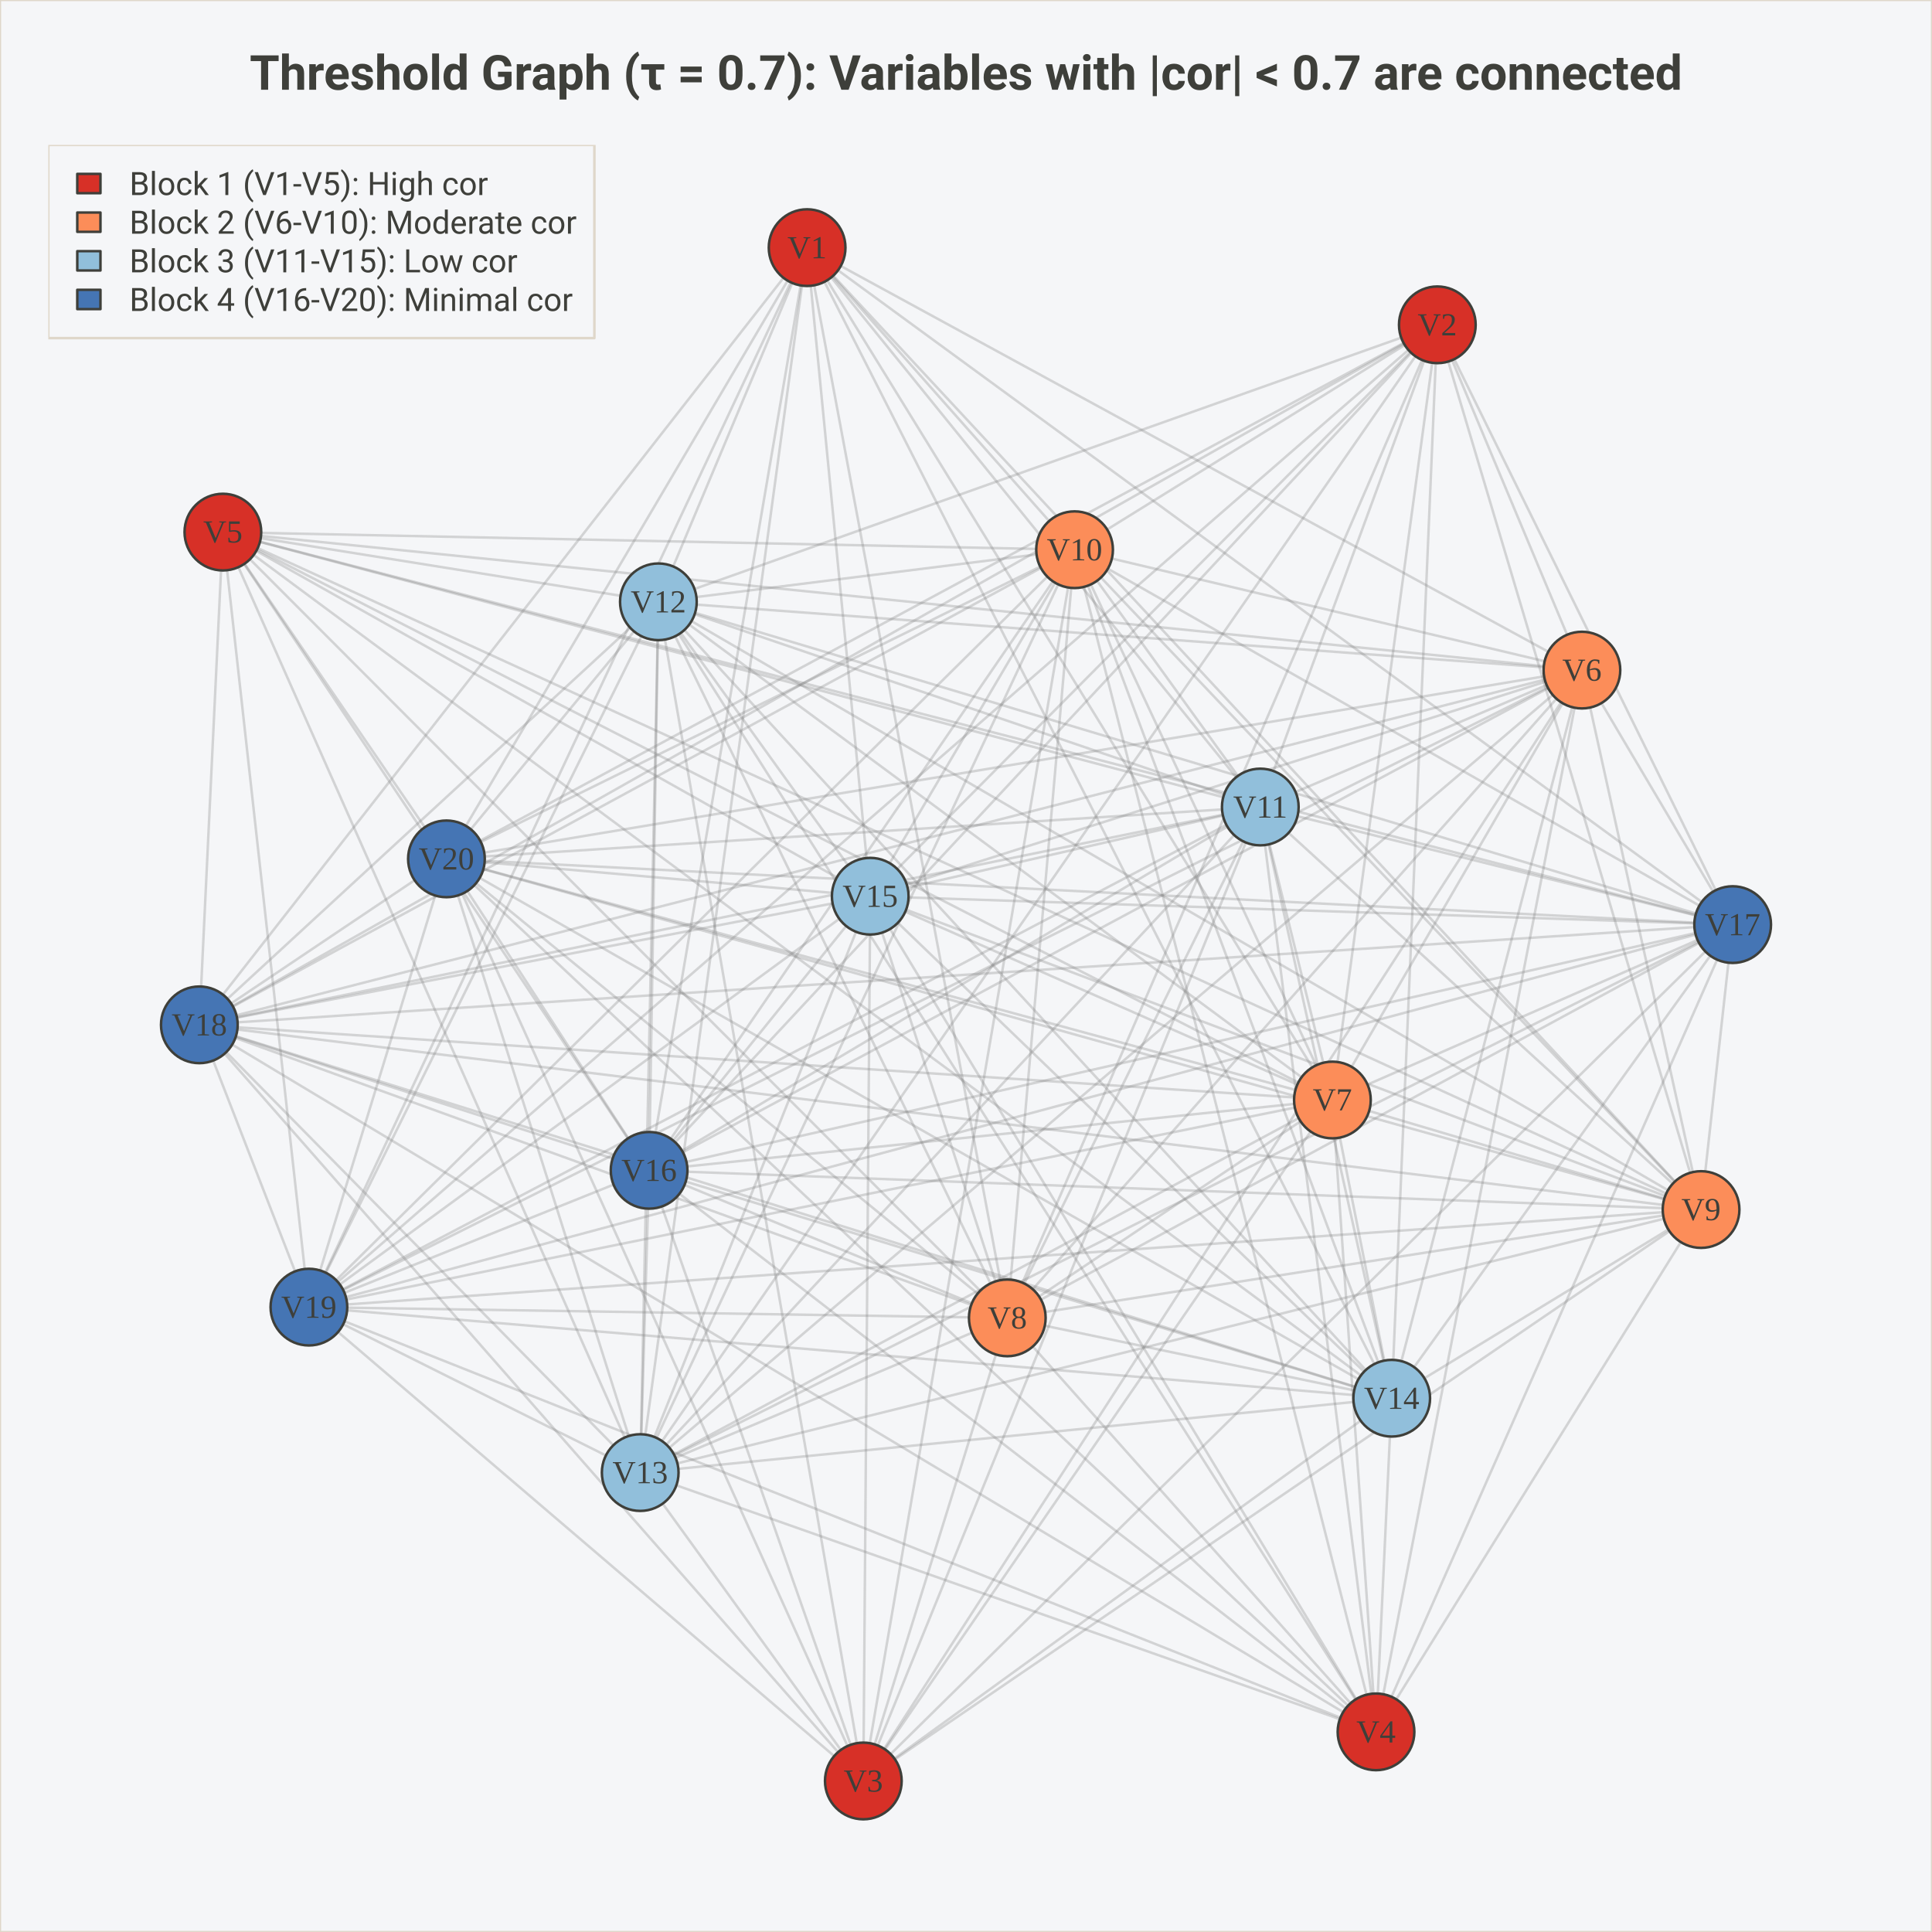
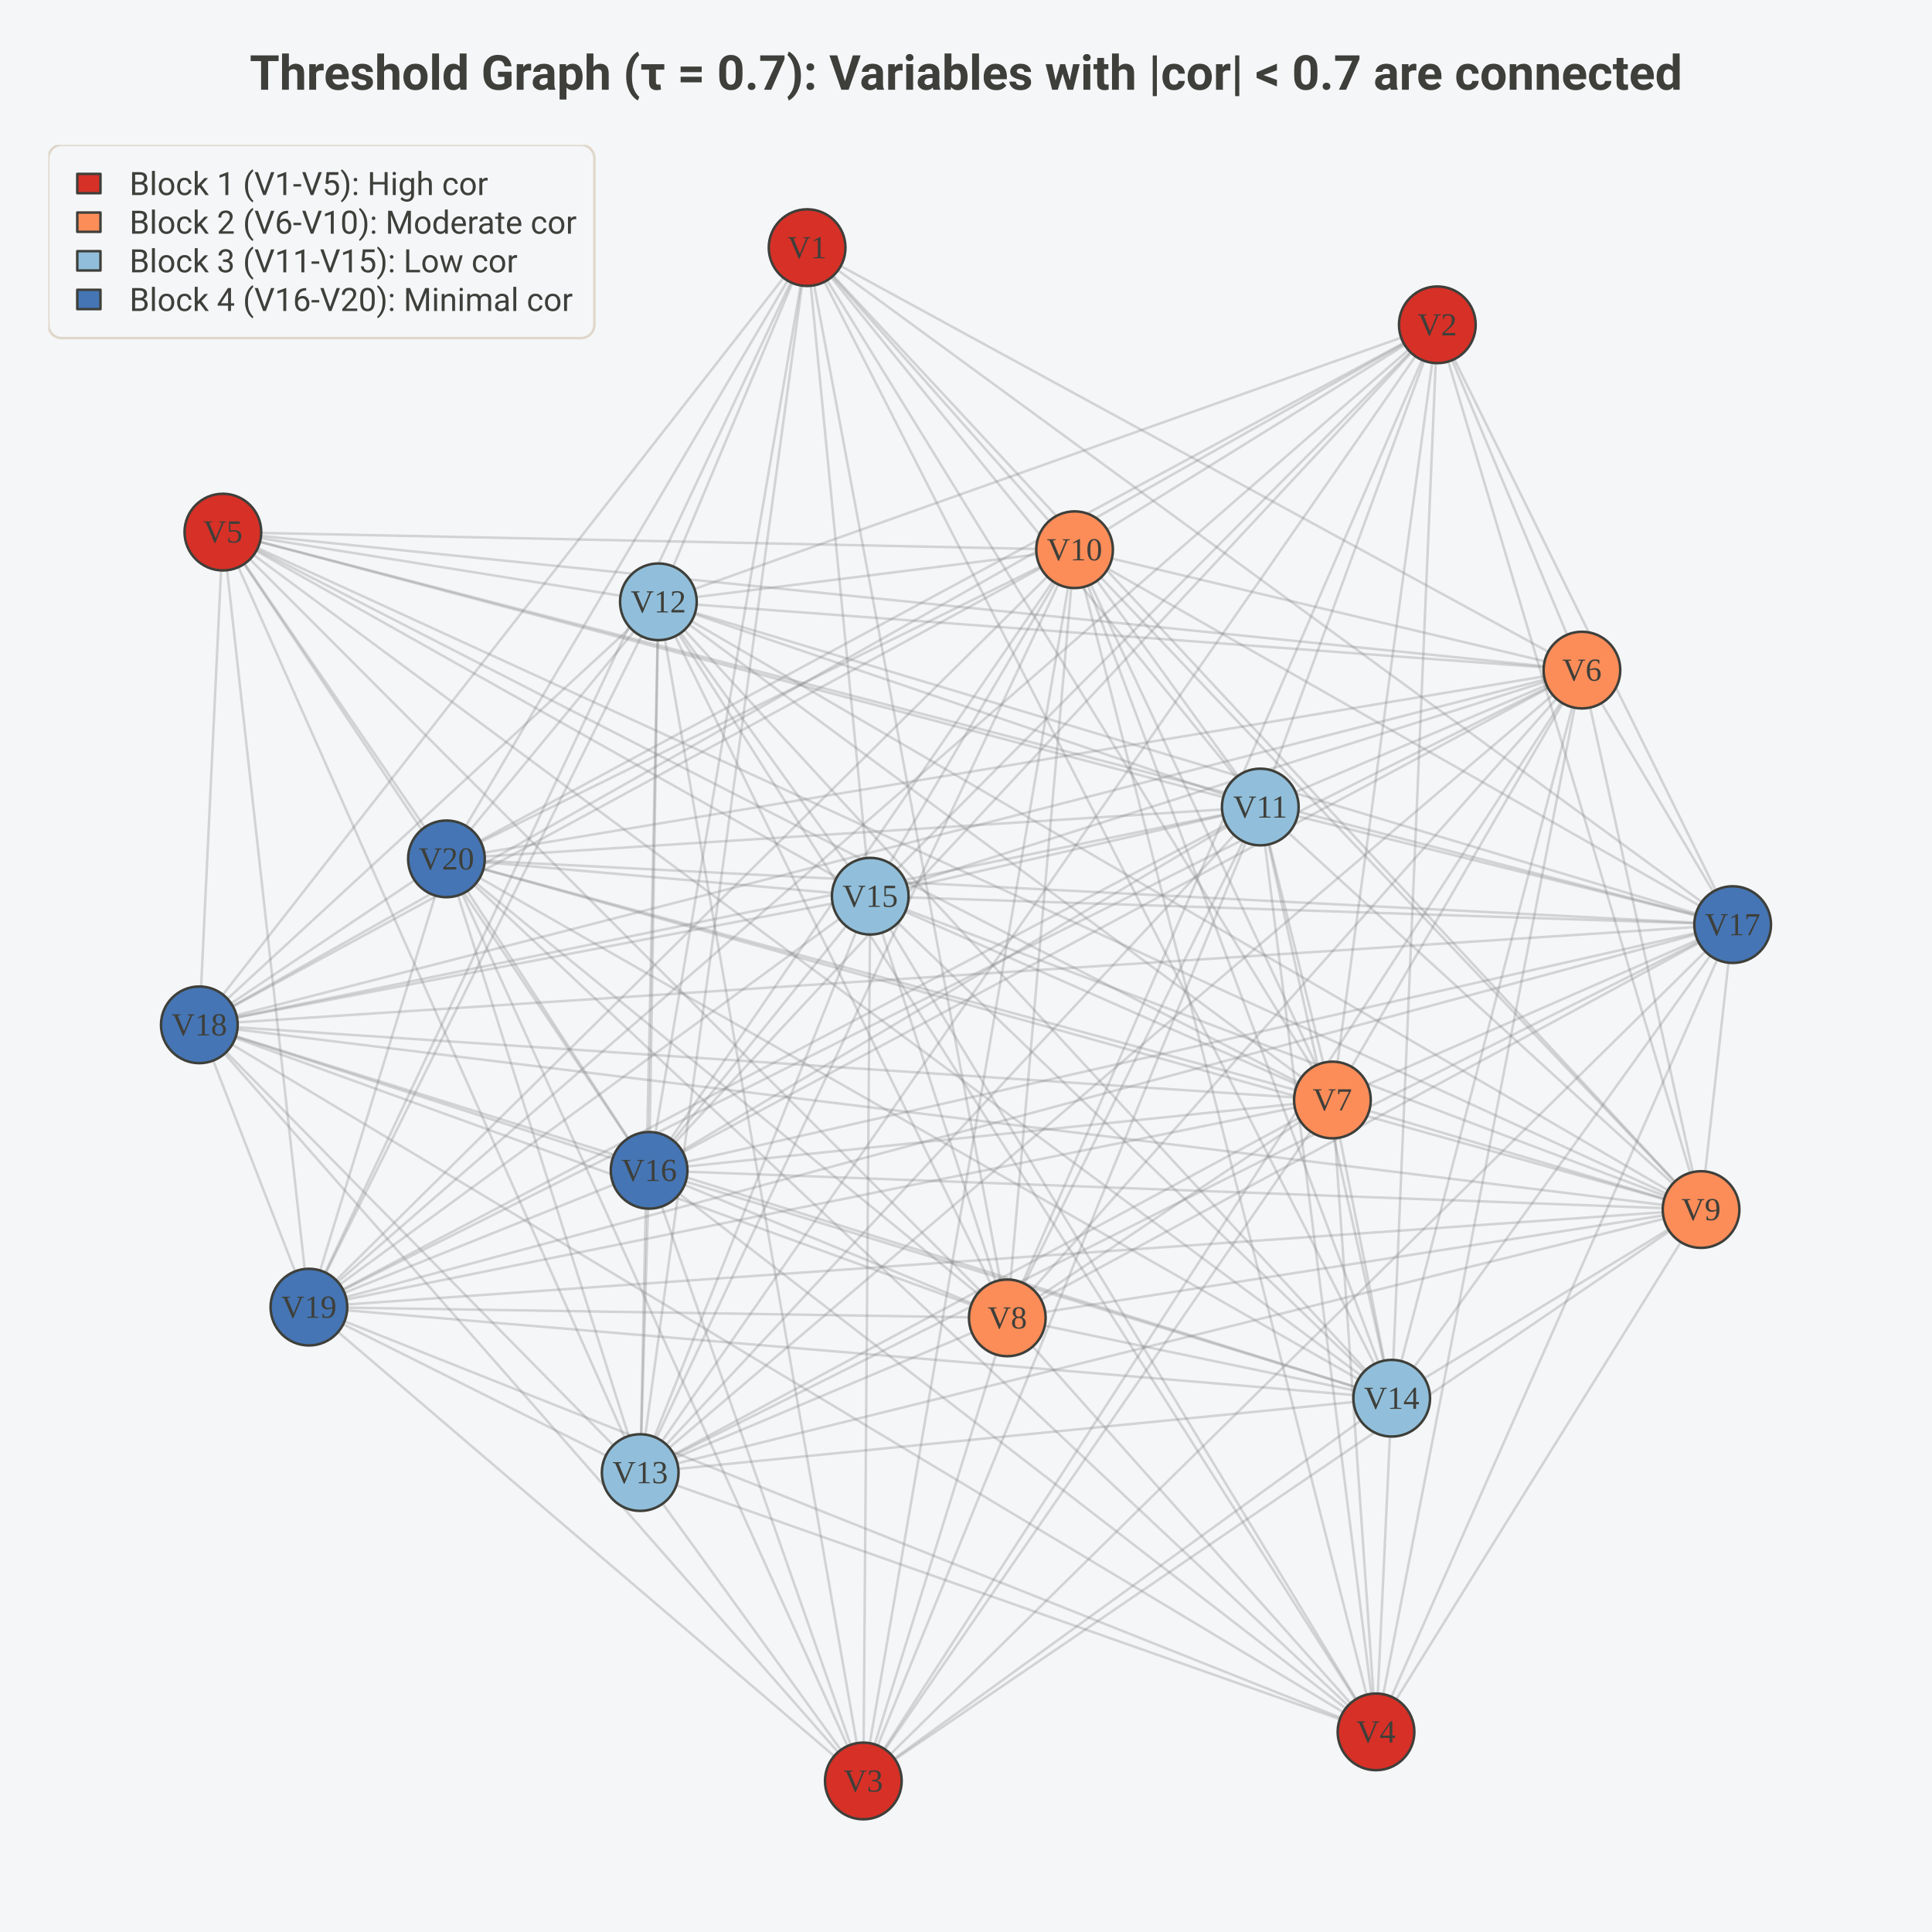
<svg xmlns="http://www.w3.org/2000/svg" width="576.00pt" height="576.00pt" viewBox="0 0 576.00 576.00">
  <g class="svglite">
    <defs>
      <style type="text/css">
    /* theme-aware-processed */
    .svglite line, .svglite polyline, .svglite polygon, .svglite path, .svglite circle {
      fill: none;
      stroke: #3E3F3A;
      stroke-linecap: round;
      stroke-linejoin: round;
      stroke-miterlimit: 10.00;
    }
-     .svglite rect {
+     .svglite &gt; g &gt; rect {
      fill: none;
      stroke: #3E3F3A;
      stroke-linecap: round;
      stroke-linejoin: round;
      stroke-miterlimit: 10.00;
    }
    .svglite text {
      white-space: pre;
      fill: #3E3F3A;
    }
    .svglite g.glyphgroup path {
      fill: inherit;
      stroke: none;
    }
  </style>
    </defs>
-     <rect class="svg-bg" width="100%" height="100%" style="stroke: #DFD7CA; stroke-width: 0.667; fill: #F5F6F8;" />
+     <rect class="svg-bg" width="100%" height="100%" style="stroke: none; fill: #F5F6F8;" />
    <defs>
      <clipPath id="cpMC4wMHw1NzYuMDB8MC4wMHw1NzYuMDA=">
        <rect x="0.00" y="0.00" width="576.00" height="576.00" />
      </clipPath>
    </defs>
    <g clip-path="url(#cpMC4wMHw1NzYuMDB8MC4wMHw1NzYuMDA=)">
      <text x="288.00" y="26.75" text-anchor="middle" style="font-size: 14.40px; font-weight: bold; font-family: &quot;Roboto&quot;, -apple-system, BlinkMacSystemFont, &quot;Segoe UI&quot;, system-ui, sans-serif;" textLength="449.58px" lengthAdjust="spacingAndGlyphs">Threshold Graph (τ = 0.7): Variables with |cor| &lt; 0.7 are connected</text>
    </g>
    <defs>
      <clipPath id="cpMTQuNDB8NTYxLjYwfDQzLjIwfDU2MS42MA==">
        <rect x="14.40" y="43.20" width="547.20" height="518.40" />
      </clipPath>
    </defs>
    <g clip-path="url(#cpMTQuNDB8NTYxLjYwfDQzLjIwfDU2MS42MA==)">
      <line x1="250.66" y1="79.30" x2="461.59" y2="194.31" style="stroke-width: 0.75; stroke: #808080; stroke-opacity: 0.30;" />
      <line x1="246.62" y1="83.56" x2="391.24" y2="318.22" style="stroke-width: 0.75; stroke: #808080; stroke-opacity: 0.30;" />
      <line x1="242.73" y1="85.06" x2="298.21" y2="381.67" style="stroke-width: 0.75; stroke: #808080; stroke-opacity: 0.30;" />
      <line x1="248.41" y1="82.20" x2="499.37" y2="352.24" style="stroke-width: 0.75; stroke: #808080; stroke-opacity: 0.30;" />
      <line x1="248.20" y1="82.39" x2="312.79" y2="155.34" style="stroke-width: 0.75; stroke: #808080; stroke-opacity: 0.30;" />
      <line x1="247.82" y1="82.71" x2="368.55" y2="231.72" style="stroke-width: 0.75; stroke: #808080; stroke-opacity: 0.30;" />
      <line x1="236.20" y1="84.37" x2="200.71" y2="168.88" style="stroke-width: 0.75; stroke: #808080; stroke-opacity: 0.30;" />
      <line x1="239.08" y1="85.15" x2="192.41" y2="427.71" style="stroke-width: 0.75; stroke: #808080; stroke-opacity: 0.30;" />
      <line x1="245.80" y1="84.02" x2="409.74" y2="406.68" style="stroke-width: 0.75; stroke: #808080; stroke-opacity: 0.30;" />
      <line x1="241.73" y1="85.20" x2="258.35" y2="255.81" style="stroke-width: 0.75; stroke: #808080; stroke-opacity: 0.30;" />
      <line x1="238.70" y1="85.09" x2="195.45" y2="337.65" style="stroke-width: 0.75; stroke: #808080; stroke-opacity: 0.30;" />
      <line x1="249.85" y1="80.58" x2="507.35" y2="268.91" style="stroke-width: 0.75; stroke: #808080; stroke-opacity: 0.30;" />
      <line x1="233.59" y1="82.83" x2="66.47" y2="296.53" style="stroke-width: 0.75; stroke: #808080; stroke-opacity: 0.30;" />
      <line x1="235.76" y1="84.17" x2="96.97" y2="379.36" style="stroke-width: 0.75; stroke: #808080; stroke-opacity: 0.30;" />
      <line x1="234.82" y1="83.67" x2="138.91" y2="246.22" style="stroke-width: 0.75; stroke: #808080; stroke-opacity: 0.30;" />
      <line x1="432.93" y1="107.38" x2="467.21" y2="189.24" style="stroke-width: 0.75; stroke: #808080; stroke-opacity: 0.30;" />
      <line x1="426.99" y1="108.16" x2="398.77" y2="316.63" style="stroke-width: 0.75; stroke: #808080; stroke-opacity: 0.30;" />
      <line x1="423.98" y1="107.32" x2="304.85" y2="382.42" style="stroke-width: 0.75; stroke: #808080; stroke-opacity: 0.30;" />
      <line x1="431.78" y1="107.79" x2="503.89" y2="349.66" style="stroke-width: 0.75; stroke: #808080; stroke-opacity: 0.30;" />
      <line x1="418.81" y1="102.86" x2="330.08" y2="157.87" style="stroke-width: 0.75; stroke: #808080; stroke-opacity: 0.30;" />
      <line x1="424.58" y1="107.56" x2="379.68" y2="229.87" style="stroke-width: 0.75; stroke: #808080; stroke-opacity: 0.30;" />
      <line x1="417.75" y1="100.67" x2="207.06" y2="175.59" style="stroke-width: 0.75; stroke: #808080; stroke-opacity: 0.30;" />
      <line x1="422.00" y1="106.22" x2="197.39" y2="429.65" style="stroke-width: 0.75; stroke: #808080; stroke-opacity: 0.30;" />
      <line x1="428.03" y1="108.25" x2="415.40" y2="405.45" style="stroke-width: 0.75; stroke: #808080; stroke-opacity: 0.30;" />
      <line x1="420.47" y1="104.95" x2="267.50" y2="259.08" style="stroke-width: 0.75; stroke: #808080; stroke-opacity: 0.30;" />
      <line x1="420.73" y1="105.20" x2="201.32" y2="340.56" style="stroke-width: 0.75; stroke: #808080; stroke-opacity: 0.30;" />
      <line x1="433.57" y1="107.09" x2="511.52" y2="265.41" style="stroke-width: 0.75; stroke: #808080; stroke-opacity: 0.30;" />
      <line x1="418.57" y1="102.46" x2="69.38" y2="299.91" style="stroke-width: 0.75; stroke: #808080; stroke-opacity: 0.30;" />
      <line x1="419.90" y1="104.34" x2="100.72" y2="382.19" style="stroke-width: 0.75; stroke: #808080; stroke-opacity: 0.30;" />
      <line x1="418.46" y1="102.26" x2="143.16" y2="250.64" style="stroke-width: 0.75; stroke: #808080; stroke-opacity: 0.30;" />
      <line x1="263.60" y1="521.38" x2="465.42" y2="209.37" style="stroke-width: 0.75; stroke: #808080; stroke-opacity: 0.30;" />
      <line x1="263.87" y1="521.56" x2="390.75" y2="337.36" style="stroke-width: 0.75; stroke: #808080; stroke-opacity: 0.30;" />
      <line x1="260.78" y1="520.06" x2="296.92" y2="403.82" style="stroke-width: 0.75; stroke: #808080; stroke-opacity: 0.30;" />
      <line x1="266.83" y1="524.53" x2="497.71" y2="367.05" style="stroke-width: 0.75; stroke: #808080; stroke-opacity: 0.30;" />
      <line x1="259.32" y1="519.71" x2="318.44" y2="175.16" style="stroke-width: 0.75; stroke: #808080; stroke-opacity: 0.30;" />
      <line x1="261.70" y1="520.39" x2="371.43" y2="251.18" style="stroke-width: 0.75; stroke: #808080; stroke-opacity: 0.30;" />
      <line x1="255.43" y1="519.71" x2="198.25" y2="190.68" style="stroke-width: 0.75; stroke: #808080; stroke-opacity: 0.30;" />
      <line x1="250.69" y1="521.71" x2="197.57" y2="448.29" style="stroke-width: 0.75; stroke: #808080; stroke-opacity: 0.30;" />
      <line x1="266.65" y1="524.27" x2="405.66" y2="423.57" style="stroke-width: 0.75; stroke: #808080; stroke-opacity: 0.30;" />
      <line x1="257.48" y1="519.54" x2="259.36" y2="278.62" style="stroke-width: 0.75; stroke: #808080; stroke-opacity: 0.30;" />
      <line x1="253.61" y1="520.19" x2="197.31" y2="359.70" style="stroke-width: 0.75; stroke: #808080; stroke-opacity: 0.30;" />
      <line x1="265.53" y1="522.95" x2="508.43" y2="283.68" style="stroke-width: 0.75; stroke: #808080; stroke-opacity: 0.30;" />
      <line x1="249.85" y1="522.38" x2="66.97" y2="314.12" style="stroke-width: 0.75; stroke: #808080; stroke-opacity: 0.30;" />
      <line x1="248.70" y1="523.55" x2="100.79" y2="397.12" style="stroke-width: 0.75; stroke: #808080; stroke-opacity: 0.30;" />
      <line x1="252.68" y1="520.56" x2="137.81" y2="266.48" style="stroke-width: 0.75; stroke: #808080; stroke-opacity: 0.30;" />
      <line x1="412.42" y1="505.12" x2="469.45" y2="211.00" style="stroke-width: 0.75; stroke: #808080; stroke-opacity: 0.30;" />
      <line x1="409.46" y1="504.93" x2="398.03" y2="339.35" style="stroke-width: 0.75; stroke: #808080; stroke-opacity: 0.30;" />
      <line x1="402.64" y1="507.80" x2="307.91" y2="401.44" style="stroke-width: 0.75; stroke: #808080; stroke-opacity: 0.30;" />
      <line x1="416.28" y1="506.63" x2="501.11" y2="370.32" style="stroke-width: 0.75; stroke: #808080; stroke-opacity: 0.30;" />
      <line x1="407.42" y1="505.26" x2="323.19" y2="174.97" style="stroke-width: 0.75; stroke: #808080; stroke-opacity: 0.30;" />
      <line x1="408.83" y1="504.99" x2="377.16" y2="251.94" style="stroke-width: 0.75; stroke: #808080; stroke-opacity: 0.30;" />
      <line x1="404.12" y1="506.69" x2="202.42" y2="189.07" style="stroke-width: 0.75; stroke: #808080; stroke-opacity: 0.30;" />
      <line x1="399.47" y1="512.54" x2="201.65" y2="442.83" style="stroke-width: 0.75; stroke: #808080; stroke-opacity: 0.30;" />
      <line x1="410.78" y1="504.92" x2="414.38" y2="428.28" style="stroke-width: 0.75; stroke: #808080; stroke-opacity: 0.30;" />
      <line x1="404.33" y1="506.56" x2="265.37" y2="276.97" style="stroke-width: 0.75; stroke: #808080; stroke-opacity: 0.30;" />
      <line x1="401.20" y1="509.35" x2="202.57" y2="355.91" style="stroke-width: 0.75; stroke: #808080; stroke-opacity: 0.30;" />
      <line x1="414.86" y1="505.88" x2="511.95" y2="286.11" style="stroke-width: 0.75; stroke: #808080; stroke-opacity: 0.30;" />
      <line x1="400.45" y1="510.45" x2="69.22" y2="311.42" style="stroke-width: 0.75; stroke: #808080; stroke-opacity: 0.30;" />
      <line x1="399.63" y1="512.11" x2="102.72" y2="393.92" style="stroke-width: 0.75; stroke: #808080; stroke-opacity: 0.30;" />
      <line x1="401.91" y1="508.51" x2="141.43" y2="263.89" style="stroke-width: 0.75; stroke: #808080; stroke-opacity: 0.30;" />
      <line x1="77.82" y1="159.79" x2="460.26" y2="198.62" style="stroke-width: 0.75; stroke: #808080; stroke-opacity: 0.30;" />
      <line x1="76.62" y1="163.85" x2="387.06" y2="322.74" style="stroke-width: 0.75; stroke: #808080; stroke-opacity: 0.30;" />
      <line x1="74.52" y1="166.73" x2="292.23" y2="384.82" style="stroke-width: 0.75; stroke: #808080; stroke-opacity: 0.30;" />
      <line x1="76.84" y1="163.40" x2="496.76" y2="355.85" style="stroke-width: 0.75; stroke: #808080; stroke-opacity: 0.30;" />
      <line x1="77.87" y1="158.88" x2="308.94" y2="163.66" style="stroke-width: 0.75; stroke: #808080; stroke-opacity: 0.30;" />
      <line x1="77.49" y1="161.57" x2="364.69" y2="237.67" style="stroke-width: 0.75; stroke: #808080; stroke-opacity: 0.30;" />
      <line x1="77.73" y1="160.45" x2="185.00" y2="177.61" style="stroke-width: 0.75; stroke: #808080; stroke-opacity: 0.30;" />
      <line x1="71.08" y1="169.09" x2="186.23" y2="428.59" style="stroke-width: 0.75; stroke: #808080; stroke-opacity: 0.30;" />
      <line x1="75.63" y1="165.44" x2="405.73" y2="410.06" style="stroke-width: 0.75; stroke: #808080; stroke-opacity: 0.30;" />
      <line x1="76.41" y1="164.24" x2="249.49" y2="261.59" style="stroke-width: 0.75; stroke: #808080; stroke-opacity: 0.30;" />
      <line x1="72.79" y1="168.14" x2="187.18" y2="339.41" style="stroke-width: 0.75; stroke: #808080; stroke-opacity: 0.30;" />
      <line x1="77.51" y1="161.52" x2="505.51" y2="272.78" style="stroke-width: 0.75; stroke: #808080; stroke-opacity: 0.30;" />
      <line x1="65.90" y1="170.06" x2="59.97" y2="294.12" style="stroke-width: 0.75; stroke: #808080; stroke-opacity: 0.30;" />
      <line x1="67.71" y1="170.00" x2="90.84" y2="378.34" style="stroke-width: 0.75; stroke: #808080; stroke-opacity: 0.30;" />
      <line x1="72.90" y1="168.07" x2="126.64" y2="246.63" style="stroke-width: 0.75; stroke: #808080; stroke-opacity: 0.30;" />
      <line x1="465.89" y1="209.66" x2="402.97" y2="318.07" style="stroke-width: 0.75; stroke: #808080; stroke-opacity: 0.30;" />
      <line x1="464.04" y1="208.33" x2="307.89" y2="384.36" style="stroke-width: 0.75; stroke: #808080; stroke-opacity: 0.30;" />
      <line x1="474.09" y1="210.94" x2="504.69" y2="349.45" style="stroke-width: 0.75; stroke: #808080; stroke-opacity: 0.30;" />
      <line x1="460.51" y1="197.14" x2="331.49" y2="166.53" style="stroke-width: 0.75; stroke: #808080; stroke-opacity: 0.30;" />
      <line x1="461.11" y1="204.26" x2="386.26" y2="236.12" style="stroke-width: 0.75; stroke: #808080; stroke-opacity: 0.30;" />
      <line x1="460.23" y1="198.94" x2="207.69" y2="180.26" style="stroke-width: 0.75; stroke: #808080; stroke-opacity: 0.30;" />
      <line x1="462.93" y1="207.19" x2="199.57" y2="431.62" style="stroke-width: 0.75; stroke: #808080; stroke-opacity: 0.30;" />
      <line x1="468.74" y1="210.84" x2="417.80" y2="405.81" style="stroke-width: 0.75; stroke: #808080; stroke-opacity: 0.30;" />
      <line x1="460.73" y1="203.24" x2="270.35" y2="263.73" style="stroke-width: 0.75; stroke: #808080; stroke-opacity: 0.30;" />
      <line x1="461.55" y1="205.18" x2="203.60" y2="343.52" style="stroke-width: 0.75; stroke: #808080; stroke-opacity: 0.30;" />
      <line x1="477.45" y1="209.61" x2="510.75" y2="265.83" style="stroke-width: 0.75; stroke: #808080; stroke-opacity: 0.30;" />
      <line x1="460.56" y1="202.62" x2="70.50" y2="302.70" style="stroke-width: 0.75; stroke: #808080; stroke-opacity: 0.30;" />
      <line x1="461.41" y1="204.89" x2="102.32" y2="384.58" style="stroke-width: 0.75; stroke: #808080; stroke-opacity: 0.30;" />
      <line x1="460.35" y1="201.65" x2="144.37" y2="254.19" style="stroke-width: 0.75; stroke: #808080; stroke-opacity: 0.30;" />
      <line x1="387.74" y1="334.31" x2="309.80" y2="386.54" style="stroke-width: 0.75; stroke: #808080; stroke-opacity: 0.30;" />
      <line x1="408.19" y1="331.21" x2="496.20" y2="357.36" style="stroke-width: 0.75; stroke: #808080; stroke-opacity: 0.30;" />
      <line x1="392.39" y1="317.60" x2="325.22" y2="174.24" style="stroke-width: 0.75; stroke: #808080; stroke-opacity: 0.30;" />
      <line x1="394.51" y1="316.85" x2="378.47" y2="251.70" style="stroke-width: 0.75; stroke: #808080; stroke-opacity: 0.30;" />
      <line x1="388.05" y1="321.16" x2="205.48" y2="186.21" style="stroke-width: 0.75; stroke: #808080; stroke-opacity: 0.30;" />
      <line x1="387.17" y1="333.37" x2="200.93" y2="433.62" style="stroke-width: 0.75; stroke: #808080; stroke-opacity: 0.30;" />
      <line x1="399.47" y1="339.16" x2="412.69" y2="405.66" style="stroke-width: 0.75; stroke: #808080; stroke-opacity: 0.30;" />
      <line x1="386.78" y1="323.34" x2="269.91" y2="271.80" style="stroke-width: 0.75; stroke: #808080; stroke-opacity: 0.30;" />
      <line x1="385.87" y1="329.12" x2="204.89" y2="347.75" style="stroke-width: 0.75; stroke: #808080; stroke-opacity: 0.30;" />
      <line x1="407.71" y1="323.36" x2="506.10" y2="280.25" style="stroke-width: 0.75; stroke: #808080; stroke-opacity: 0.30;" />
      <line x1="385.83" y1="327.19" x2="70.83" y2="306.29" style="stroke-width: 0.75; stroke: #808080; stroke-opacity: 0.30;" />
      <line x1="386.04" y1="330.22" x2="103.30" y2="387.43" style="stroke-width: 0.75; stroke: #808080; stroke-opacity: 0.30;" />
      <line x1="386.21" y1="324.95" x2="144.13" y2="259.06" style="stroke-width: 0.75; stroke: #808080; stroke-opacity: 0.30;" />
      <line x1="311.60" y1="391.14" x2="495.86" y2="362.38" style="stroke-width: 0.75; stroke: #808080; stroke-opacity: 0.30;" />
      <line x1="301.31" y1="381.52" x2="319.37" y2="175.28" style="stroke-width: 0.75; stroke: #808080; stroke-opacity: 0.30;" />
      <line x1="305.38" y1="382.66" x2="370.67" y2="250.84" style="stroke-width: 0.75; stroke: #808080; stroke-opacity: 0.30;" />
      <line x1="295.30" y1="382.63" x2="201.29" y2="189.69" style="stroke-width: 0.75; stroke: #808080; stroke-opacity: 0.30;" />
      <line x1="289.78" y1="397.34" x2="201.40" y2="434.60" style="stroke-width: 0.75; stroke: #808080; stroke-opacity: 0.30;" />
      <line x1="311.50" y1="395.24" x2="403.73" y2="414.53" style="stroke-width: 0.75; stroke: #808080; stroke-opacity: 0.30;" />
      <line x1="296.78" y1="382.04" x2="262.99" y2="278.06" style="stroke-width: 0.75; stroke: #808080; stroke-opacity: 0.30;" />
      <line x1="289.74" y1="388.55" x2="204.09" y2="353.27" style="stroke-width: 0.75; stroke: #808080; stroke-opacity: 0.30;" />
      <line x1="310.36" y1="387.46" x2="506.52" y2="281.11" style="stroke-width: 0.75; stroke: #808080; stroke-opacity: 0.30;" />
      <line x1="289.56" y1="389.01" x2="70.17" y2="309.43" style="stroke-width: 0.75; stroke: #808080; stroke-opacity: 0.30;" />
      <line x1="288.88" y1="392.73" x2="103.53" y2="389.87" style="stroke-width: 0.75; stroke: #808080; stroke-opacity: 0.30;" />
      <line x1="291.46" y1="385.67" x2="141.94" y2="263.30" style="stroke-width: 0.75; stroke: #808080; stroke-opacity: 0.30;" />
      <line x1="499.28" y1="352.33" x2="328.24" y2="172.18" style="stroke-width: 0.75; stroke: #808080; stroke-opacity: 0.30;" />
      <line x1="498.71" y1="352.91" x2="384.18" y2="248.31" style="stroke-width: 0.75; stroke: #808080; stroke-opacity: 0.30;" />
      <line x1="497.28" y1="354.86" x2="206.16" y2="185.17" style="stroke-width: 0.75; stroke: #808080; stroke-opacity: 0.30;" />
      <line x1="496.06" y1="363.36" x2="201.96" y2="436.28" style="stroke-width: 0.75; stroke: #808080; stroke-opacity: 0.30;" />
      <line x1="497.40" y1="366.56" x2="424.67" y2="410.91" style="stroke-width: 0.75; stroke: #808080; stroke-opacity: 0.30;" />
      <line x1="496.46" y1="356.58" x2="270.15" y2="271.22" style="stroke-width: 0.75; stroke: #808080; stroke-opacity: 0.30;" />
      <line x1="495.73" y1="360.19" x2="204.94" y2="349.34" style="stroke-width: 0.75; stroke: #808080; stroke-opacity: 0.30;" />
      <line x1="508.41" y1="349.26" x2="515.31" y2="287.02" style="stroke-width: 0.75; stroke: #808080; stroke-opacity: 0.30;" />
      <line x1="495.81" y1="359.22" x2="70.77" y2="306.93" style="stroke-width: 0.75; stroke: #808080; stroke-opacity: 0.30;" />
      <line x1="495.75" y1="361.41" x2="103.50" y2="388.90" style="stroke-width: 0.75; stroke: #808080; stroke-opacity: 0.30;" />
      <line x1="496.15" y1="357.54" x2="144.10" y2="259.14" style="stroke-width: 0.75; stroke: #808080; stroke-opacity: 0.30;" />
      <line x1="327.06" y1="173.16" x2="369.05" y2="231.33" style="stroke-width: 0.75; stroke: #808080; stroke-opacity: 0.30;" />
      <line x1="309.03" y1="165.31" x2="207.63" y2="178.00" style="stroke-width: 0.75; stroke: #808080; stroke-opacity: 0.30;" />
      <line x1="315.50" y1="174.23" x2="195.74" y2="428.69" style="stroke-width: 0.75; stroke: #808080; stroke-opacity: 0.30;" />
      <line x1="324.37" y1="174.60" x2="410.92" y2="406.16" style="stroke-width: 0.75; stroke: #808080; stroke-opacity: 0.30;" />
      <line x1="314.56" y1="173.74" x2="265.26" y2="257.34" style="stroke-width: 0.75; stroke: #808080; stroke-opacity: 0.30;" />
      <line x1="313.91" y1="173.32" x2="199.99" y2="339.49" style="stroke-width: 0.75; stroke: #808080; stroke-opacity: 0.30;" />
      <line x1="330.30" y1="169.55" x2="506.64" y2="270.00" style="stroke-width: 0.75; stroke: #808080; stroke-opacity: 0.30;" />
      <line x1="310.33" y1="169.34" x2="69.47" y2="300.08" style="stroke-width: 0.75; stroke: #808080; stroke-opacity: 0.30;" />
      <line x1="312.24" y1="171.93" x2="100.23" y2="381.66" style="stroke-width: 0.75; stroke: #808080; stroke-opacity: 0.30;" />
      <line x1="310.12" y1="168.94" x2="143.35" y2="251.02" style="stroke-width: 0.75; stroke: #808080; stroke-opacity: 0.30;" />
      <line x1="364.92" y1="236.91" x2="207.11" y2="183.11" style="stroke-width: 0.75; stroke: #808080; stroke-opacity: 0.30;" />
      <line x1="367.95" y1="248.96" x2="198.66" y2="430.67" style="stroke-width: 0.75; stroke: #808080; stroke-opacity: 0.30;" />
      <line x1="378.22" y1="251.76" x2="412.44" y2="405.71" style="stroke-width: 0.75; stroke: #808080; stroke-opacity: 0.30;" />
      <line x1="364.60" y1="243.15" x2="270.59" y2="264.64" style="stroke-width: 0.75; stroke: #808080; stroke-opacity: 0.30;" />
      <line x1="365.92" y1="246.44" x2="203.35" y2="343.08" style="stroke-width: 0.75; stroke: #808080; stroke-opacity: 0.30;" />
      <line x1="386.83" y1="243.36" x2="505.48" y2="272.90" style="stroke-width: 0.75; stroke: #808080; stroke-opacity: 0.30;" />
      <line x1="364.54" y1="242.90" x2="70.62" y2="303.24" style="stroke-width: 0.75; stroke: #808080; stroke-opacity: 0.30;" />
      <line x1="365.62" y1="245.92" x2="102.22" y2="384.38" style="stroke-width: 0.75; stroke: #808080; stroke-opacity: 0.30;" />
      <line x1="364.33" y1="241.33" x2="144.50" y2="255.34" style="stroke-width: 0.75; stroke: #808080; stroke-opacity: 0.30;" />
      <line x1="196.05" y1="190.84" x2="191.11" y2="427.61" style="stroke-width: 0.75; stroke: #808080; stroke-opacity: 0.30;" />
      <line x1="204.03" y1="187.83" x2="407.17" y2="408.46" style="stroke-width: 0.75; stroke: #808080; stroke-opacity: 0.30;" />
      <line x1="202.96" y1="188.69" x2="252.78" y2="257.91" style="stroke-width: 0.75; stroke: #808080; stroke-opacity: 0.30;" />
      <line x1="196.10" y1="190.85" x2="193.71" y2="337.49" style="stroke-width: 0.75; stroke: #808080; stroke-opacity: 0.30;" />
      <line x1="207.23" y1="182.71" x2="505.63" y2="272.37" style="stroke-width: 0.75; stroke: #808080; stroke-opacity: 0.30;" />
      <line x1="187.88" y1="187.16" x2="67.83" y2="297.79" style="stroke-width: 0.75; stroke: #808080; stroke-opacity: 0.30;" />
      <line x1="191.22" y1="189.66" x2="97.18" y2="379.46" style="stroke-width: 0.75; stroke: #808080; stroke-opacity: 0.30;" />
      <line x1="189.02" y1="188.24" x2="140.37" y2="247.24" style="stroke-width: 0.75; stroke: #808080; stroke-opacity: 0.30;" />
      <line x1="202.24" y1="437.91" x2="403.54" y2="417.99" style="stroke-width: 0.75; stroke: #808080; stroke-opacity: 0.30;" />
      <line x1="195.10" y1="428.42" x2="255.22" y2="277.80" style="stroke-width: 0.75; stroke: #808080; stroke-opacity: 0.30;" />
      <line x1="191.21" y1="427.61" x2="193.19" y2="360.34" style="stroke-width: 0.75; stroke: #808080; stroke-opacity: 0.30;" />
      <line x1="201.08" y1="433.91" x2="506.36" y2="280.78" style="stroke-width: 0.75; stroke: #808080; stroke-opacity: 0.30;" />
      <line x1="182.85" y1="430.89" x2="67.45" y2="313.68" style="stroke-width: 0.75; stroke: #808080; stroke-opacity: 0.30;" />
      <line x1="180.64" y1="433.93" x2="102.33" y2="394.81" style="stroke-width: 0.75; stroke: #808080; stroke-opacity: 0.30;" />
      <line x1="187.43" y1="428.14" x2="136.54" y2="266.96" style="stroke-width: 0.75; stroke: #808080; stroke-opacity: 0.30;" />
      <line x1="406.68" y1="408.94" x2="267.69" y2="275.12" style="stroke-width: 0.75; stroke: #808080; stroke-opacity: 0.30;" />
      <line x1="403.99" y1="413.51" x2="204.45" y2="352.27" style="stroke-width: 0.75; stroke: #808080; stroke-opacity: 0.30;" />
      <line x1="421.59" y1="407.59" x2="509.89" y2="284.94" style="stroke-width: 0.75; stroke: #808080; stroke-opacity: 0.30;" />
      <line x1="404.01" y1="413.45" x2="70.33" y2="308.95" style="stroke-width: 0.75; stroke: #808080; stroke-opacity: 0.30;" />
      <line x1="403.53" y1="415.91" x2="103.49" y2="390.66" style="stroke-width: 0.75; stroke: #808080; stroke-opacity: 0.30;" />
      <line x1="404.99" y1="411.20" x2="143.02" y2="261.73" style="stroke-width: 0.75; stroke: #808080; stroke-opacity: 0.30;" />
      <line x1="252.28" y1="276.08" x2="200.70" y2="340.02" style="stroke-width: 0.75; stroke: #808080; stroke-opacity: 0.30;" />
      <line x1="270.88" y1="267.56" x2="505.15" y2="275.28" style="stroke-width: 0.75; stroke: #808080; stroke-opacity: 0.30;" />
      <line x1="248.23" y1="269.34" x2="70.65" y2="303.38" style="stroke-width: 0.75; stroke: #808080; stroke-opacity: 0.30;" />
      <line x1="250.23" y1="273.94" x2="101.32" y2="382.95" style="stroke-width: 0.75; stroke: #808080; stroke-opacity: 0.30;" />
      <line x1="248.07" y1="266.19" x2="144.48" y2="257.07" style="stroke-width: 0.75; stroke: #808080; stroke-opacity: 0.30;" />
      <line x1="204.67" y1="346.39" x2="505.43" y2="278.19" style="stroke-width: 0.75; stroke: #808080; stroke-opacity: 0.30;" />
      <line x1="182.65" y1="345.40" x2="70.30" y2="309.05" style="stroke-width: 0.75; stroke: #808080; stroke-opacity: 0.30;" />
      <line x1="182.92" y1="353.18" x2="102.71" y2="385.43" style="stroke-width: 0.75; stroke: #808080; stroke-opacity: 0.30;" />
      <line x1="187.29" y1="339.34" x2="139.33" y2="265.64" style="stroke-width: 0.75; stroke: #808080; stroke-opacity: 0.30;" />
      <line x1="505.17" y1="276.41" x2="70.83" y2="304.79" style="stroke-width: 0.75; stroke: #808080; stroke-opacity: 0.30;" />
      <line x1="505.53" y1="278.63" x2="103.14" y2="386.73" style="stroke-width: 0.75; stroke: #808080; stroke-opacity: 0.30;" />
      <line x1="505.16" y1="275.08" x2="144.51" y2="256.65" style="stroke-width: 0.75; stroke: #808080; stroke-opacity: 0.30;" />
      <line x1="63.56" y1="316.19" x2="87.97" y2="379.04" style="stroke-width: 0.75; stroke: #808080; stroke-opacity: 0.30;" />
      <line x1="68.92" y1="299.16" x2="123.61" y2="262.43" style="stroke-width: 0.75; stroke: #808080; stroke-opacity: 0.30;" />
      <line x1="95.45" y1="378.77" x2="129.75" y2="266.99" style="stroke-width: 0.75; stroke: #808080; stroke-opacity: 0.30;" />
      <circle cx="240.63" cy="73.83" r="11.43" style="stroke-width: 0.75; fill: #D73027;" />
      <circle cx="428.52" cy="96.84" r="11.43" style="stroke-width: 0.75; fill: #D73027;" />
      <circle cx="257.39" cy="530.97" r="11.43" style="stroke-width: 0.75; fill: #D73027;" />
      <circle cx="410.24" cy="516.33" r="11.43" style="stroke-width: 0.75; fill: #D73027;" />
      <circle cx="66.45" cy="158.64" r="11.43" style="stroke-width: 0.75; fill: #D73027;" />
      <circle cx="471.63" cy="199.78" r="11.43" style="stroke-width: 0.75; fill: #FC8D59;" />
      <circle cx="397.24" cy="327.95" r="11.43" style="stroke-width: 0.75; fill: #FC8D59;" />
      <circle cx="300.31" cy="392.91" r="11.43" style="stroke-width: 0.75; fill: #FC8D59;" />
      <circle cx="507.15" cy="360.61" r="11.43" style="stroke-width: 0.75; fill: #FC8D59;" />
      <circle cx="320.37" cy="163.89" r="11.43" style="stroke-width: 0.75; fill: #FC8D59;" />
      <circle cx="375.74" cy="240.60" r="11.43" style="stroke-width: 0.75; fill: #91BFDB;" />
      <circle cx="196.29" cy="179.42" r="11.43" style="stroke-width: 0.75; fill: #91BFDB;" />
      <circle cx="190.87" cy="439.03" r="11.43" style="stroke-width: 0.75; fill: #91BFDB;" />
      <circle cx="414.92" cy="416.86" r="11.43" style="stroke-width: 0.75; fill: #91BFDB;" />
      <circle cx="259.45" cy="267.19" r="11.43" style="stroke-width: 0.75; fill: #91BFDB;" />
      <circle cx="193.52" cy="348.92" r="11.43" style="stroke-width: 0.75; fill: #4575B4;" />
      <circle cx="516.57" cy="275.66" r="11.43" style="stroke-width: 0.75; fill: #4575B4;" />
      <circle cx="59.43" cy="305.54" r="11.43" style="stroke-width: 0.75; fill: #4575B4;" />
      <circle cx="92.10" cy="389.70" r="11.43" style="stroke-width: 0.75; fill: #4575B4;" />
      <circle cx="133.10" cy="256.06" r="11.43" style="stroke-width: 0.75; fill: #4575B4;" />
    </g>
    <g clip-path="url(#cpMC4wMHw1NzYuMDB8MC4wMHw1NzYuMDA=)">
      <text x="240.63" y="77.00" text-anchor="middle" style="font-size: 9.60px; font-family: &quot;Times New Roman&quot;;" textLength="11.72px" lengthAdjust="spacingAndGlyphs">V1</text>
      <text x="428.52" y="100.00" text-anchor="middle" style="font-size: 9.60px; font-family: &quot;Times New Roman&quot;;" textLength="11.72px" lengthAdjust="spacingAndGlyphs">V2</text>
      <text x="257.39" y="534.14" text-anchor="middle" style="font-size: 9.60px; font-family: &quot;Times New Roman&quot;;" textLength="11.72px" lengthAdjust="spacingAndGlyphs">V3</text>
      <text x="410.24" y="519.50" text-anchor="middle" style="font-size: 9.60px; font-family: &quot;Times New Roman&quot;;" textLength="11.72px" lengthAdjust="spacingAndGlyphs">V4</text>
      <text x="66.45" y="161.74" text-anchor="middle" style="font-size: 9.60px; font-family: &quot;Times New Roman&quot;;" textLength="11.72px" lengthAdjust="spacingAndGlyphs">V5</text>
      <text x="471.63" y="202.95" text-anchor="middle" style="font-size: 9.60px; font-family: &quot;Times New Roman&quot;;" textLength="11.72px" lengthAdjust="spacingAndGlyphs">V6</text>
      <text x="397.24" y="331.05" text-anchor="middle" style="font-size: 9.60px; font-family: &quot;Times New Roman&quot;;" textLength="11.72px" lengthAdjust="spacingAndGlyphs">V7</text>
      <text x="300.31" y="396.07" text-anchor="middle" style="font-size: 9.60px; font-family: &quot;Times New Roman&quot;;" textLength="11.72px" lengthAdjust="spacingAndGlyphs">V8</text>
      <text x="507.15" y="363.78" text-anchor="middle" style="font-size: 9.60px; font-family: &quot;Times New Roman&quot;;" textLength="11.72px" lengthAdjust="spacingAndGlyphs">V9</text>
      <text x="320.37" y="167.06" text-anchor="middle" style="font-size: 9.60px; font-family: &quot;Times New Roman&quot;;" textLength="16.52px" lengthAdjust="spacingAndGlyphs">V10</text>
      <text x="375.74" y="243.77" text-anchor="middle" style="font-size: 9.60px; font-family: &quot;Times New Roman&quot;;" textLength="16.16px" lengthAdjust="spacingAndGlyphs">V11</text>
      <text x="196.29" y="182.59" text-anchor="middle" style="font-size: 9.60px; font-family: &quot;Times New Roman&quot;;" textLength="16.52px" lengthAdjust="spacingAndGlyphs">V12</text>
      <text x="190.87" y="442.20" text-anchor="middle" style="font-size: 9.60px; font-family: &quot;Times New Roman&quot;;" textLength="16.52px" lengthAdjust="spacingAndGlyphs">V13</text>
      <text x="414.92" y="420.03" text-anchor="middle" style="font-size: 9.60px; font-family: &quot;Times New Roman&quot;;" textLength="16.52px" lengthAdjust="spacingAndGlyphs">V14</text>
      <text x="259.45" y="270.36" text-anchor="middle" style="font-size: 9.60px; font-family: &quot;Times New Roman&quot;;" textLength="16.52px" lengthAdjust="spacingAndGlyphs">V15</text>
      <text x="193.52" y="352.09" text-anchor="middle" style="font-size: 9.60px; font-family: &quot;Times New Roman&quot;;" textLength="16.52px" lengthAdjust="spacingAndGlyphs">V16</text>
      <text x="516.57" y="278.83" text-anchor="middle" style="font-size: 9.60px; font-family: &quot;Times New Roman&quot;;" textLength="16.52px" lengthAdjust="spacingAndGlyphs">V17</text>
      <text x="59.43" y="308.70" text-anchor="middle" style="font-size: 9.60px; font-family: &quot;Times New Roman&quot;;" textLength="16.52px" lengthAdjust="spacingAndGlyphs">V18</text>
      <text x="92.10" y="392.87" text-anchor="middle" style="font-size: 9.60px; font-family: &quot;Times New Roman&quot;;" textLength="16.52px" lengthAdjust="spacingAndGlyphs">V19</text>
      <text x="133.10" y="259.23" text-anchor="middle" style="font-size: 9.60px; font-family: &quot;Times New Roman&quot;;" textLength="16.52px" lengthAdjust="spacingAndGlyphs">V20</text>
    </g>
    <g clip-path="url(#cpMTQuNDB8NTYxLjYwfDQzLjIwfDU2MS42MA==)">
-       <rect x="14.40" y="43.20" width="162.81" height="57.60" style="stroke-width: 0.75; stroke: #DFD7CA; fill: #F5F6F8;" />
+       <rect rx="4" x="14.40" y="43.20" width="162.81" height="57.60" style="stroke-width: 0.75; stroke: #DFD7CA; fill: #F5F6F8;" />
      <rect x="23.04" y="51.84" width="6.91" height="5.76" style="stroke-width: 0.75; fill: #D73027;" />
      <rect x="23.04" y="63.36" width="6.91" height="5.76" style="stroke-width: 0.75; fill: #FC8D59;" />
      <rect x="23.04" y="74.88" width="6.91" height="5.76" style="stroke-width: 0.75; fill: #91BFDB;" />
      <rect x="23.04" y="86.40" width="6.91" height="5.76" style="stroke-width: 0.75; fill: #4575B4;" />
      <text x="38.59" y="58.15" style="font-size: 9.60px; font-family: &quot;Roboto&quot;, -apple-system, BlinkMacSystemFont, &quot;Segoe UI&quot;, system-ui, sans-serif;" textLength="108.19px" lengthAdjust="spacingAndGlyphs">Block 1 (V1-V5): High cor</text>
      <text x="38.59" y="69.67" style="font-size: 9.60px; font-family: &quot;Roboto&quot;, -apple-system, BlinkMacSystemFont, &quot;Segoe UI&quot;, system-ui, sans-serif;" textLength="134.30px" lengthAdjust="spacingAndGlyphs">Block 2 (V6-V10): Moderate cor</text>
      <text x="38.59" y="81.19" style="font-size: 9.60px; font-family: &quot;Roboto&quot;, -apple-system, BlinkMacSystemFont, &quot;Segoe UI&quot;, system-ui, sans-serif;" textLength="116.00px" lengthAdjust="spacingAndGlyphs">Block 3 (V11-V15): Low cor</text>
      <text x="38.59" y="92.71" style="font-size: 9.60px; font-family: &quot;Roboto&quot;, -apple-system, BlinkMacSystemFont, &quot;Segoe UI&quot;, system-ui, sans-serif;" textLength="132.14px" lengthAdjust="spacingAndGlyphs">Block 4 (V16-V20): Minimal cor</text>
    </g>
  </g>
</svg>
